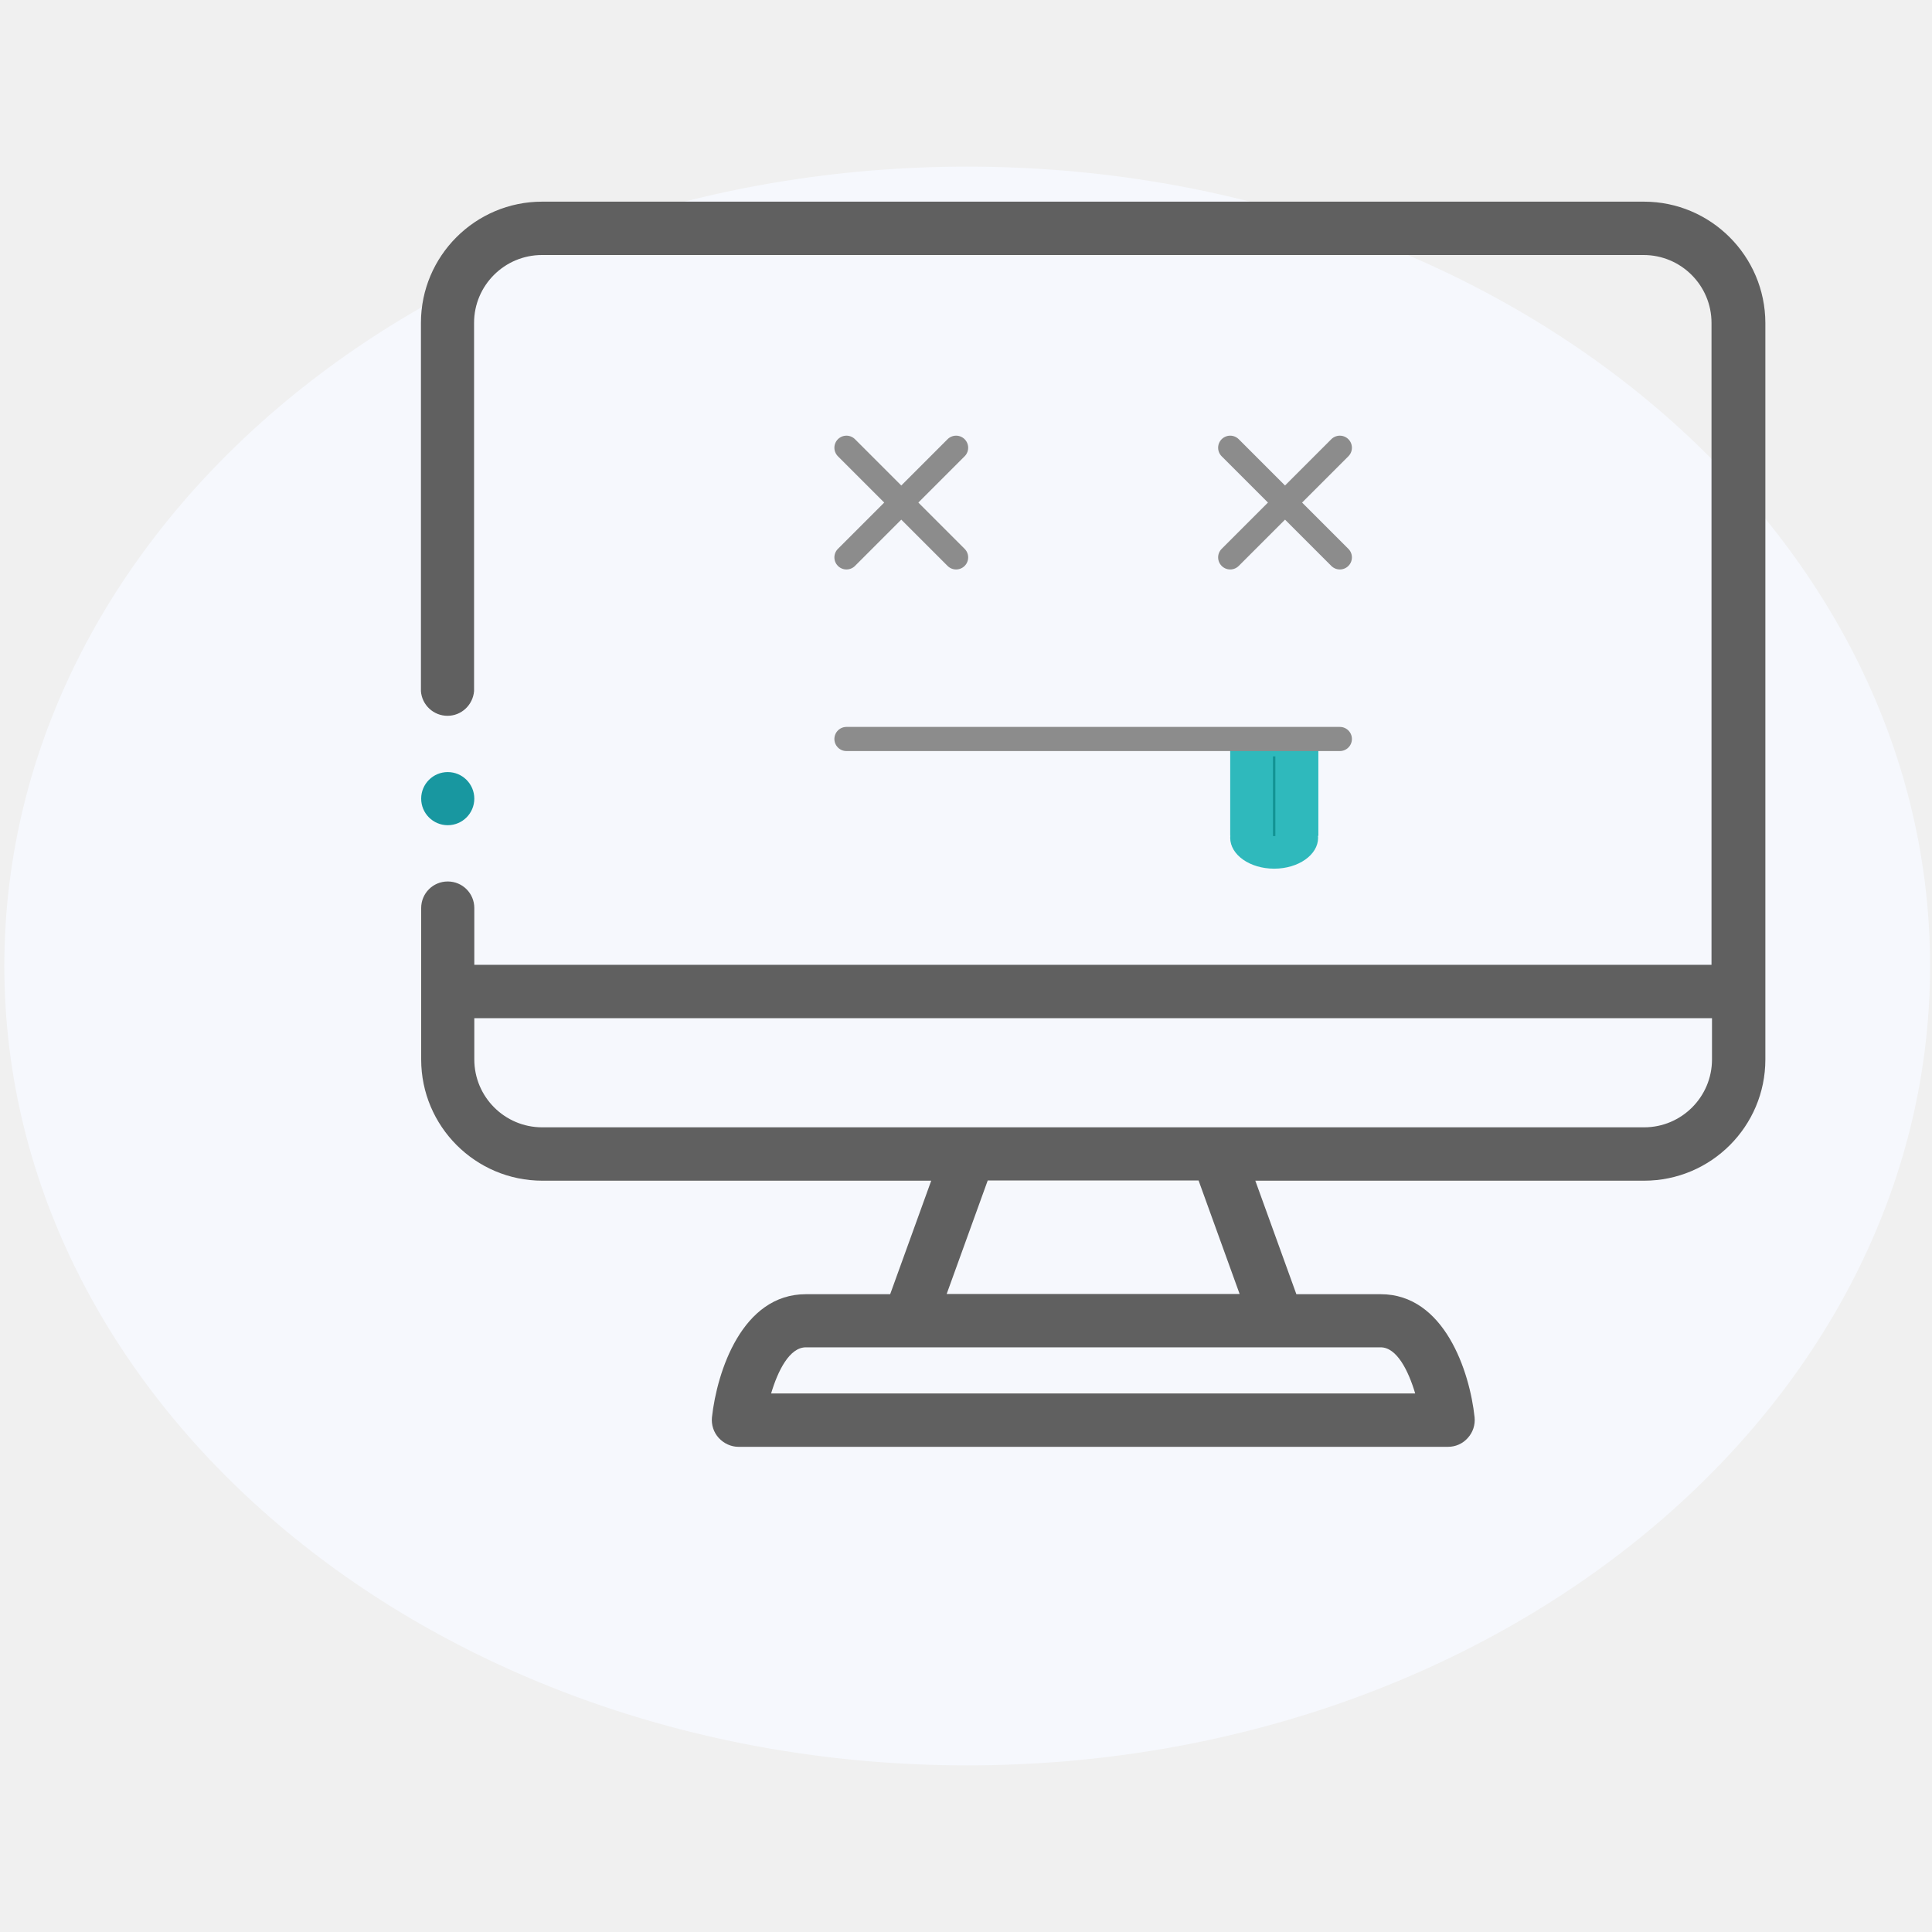
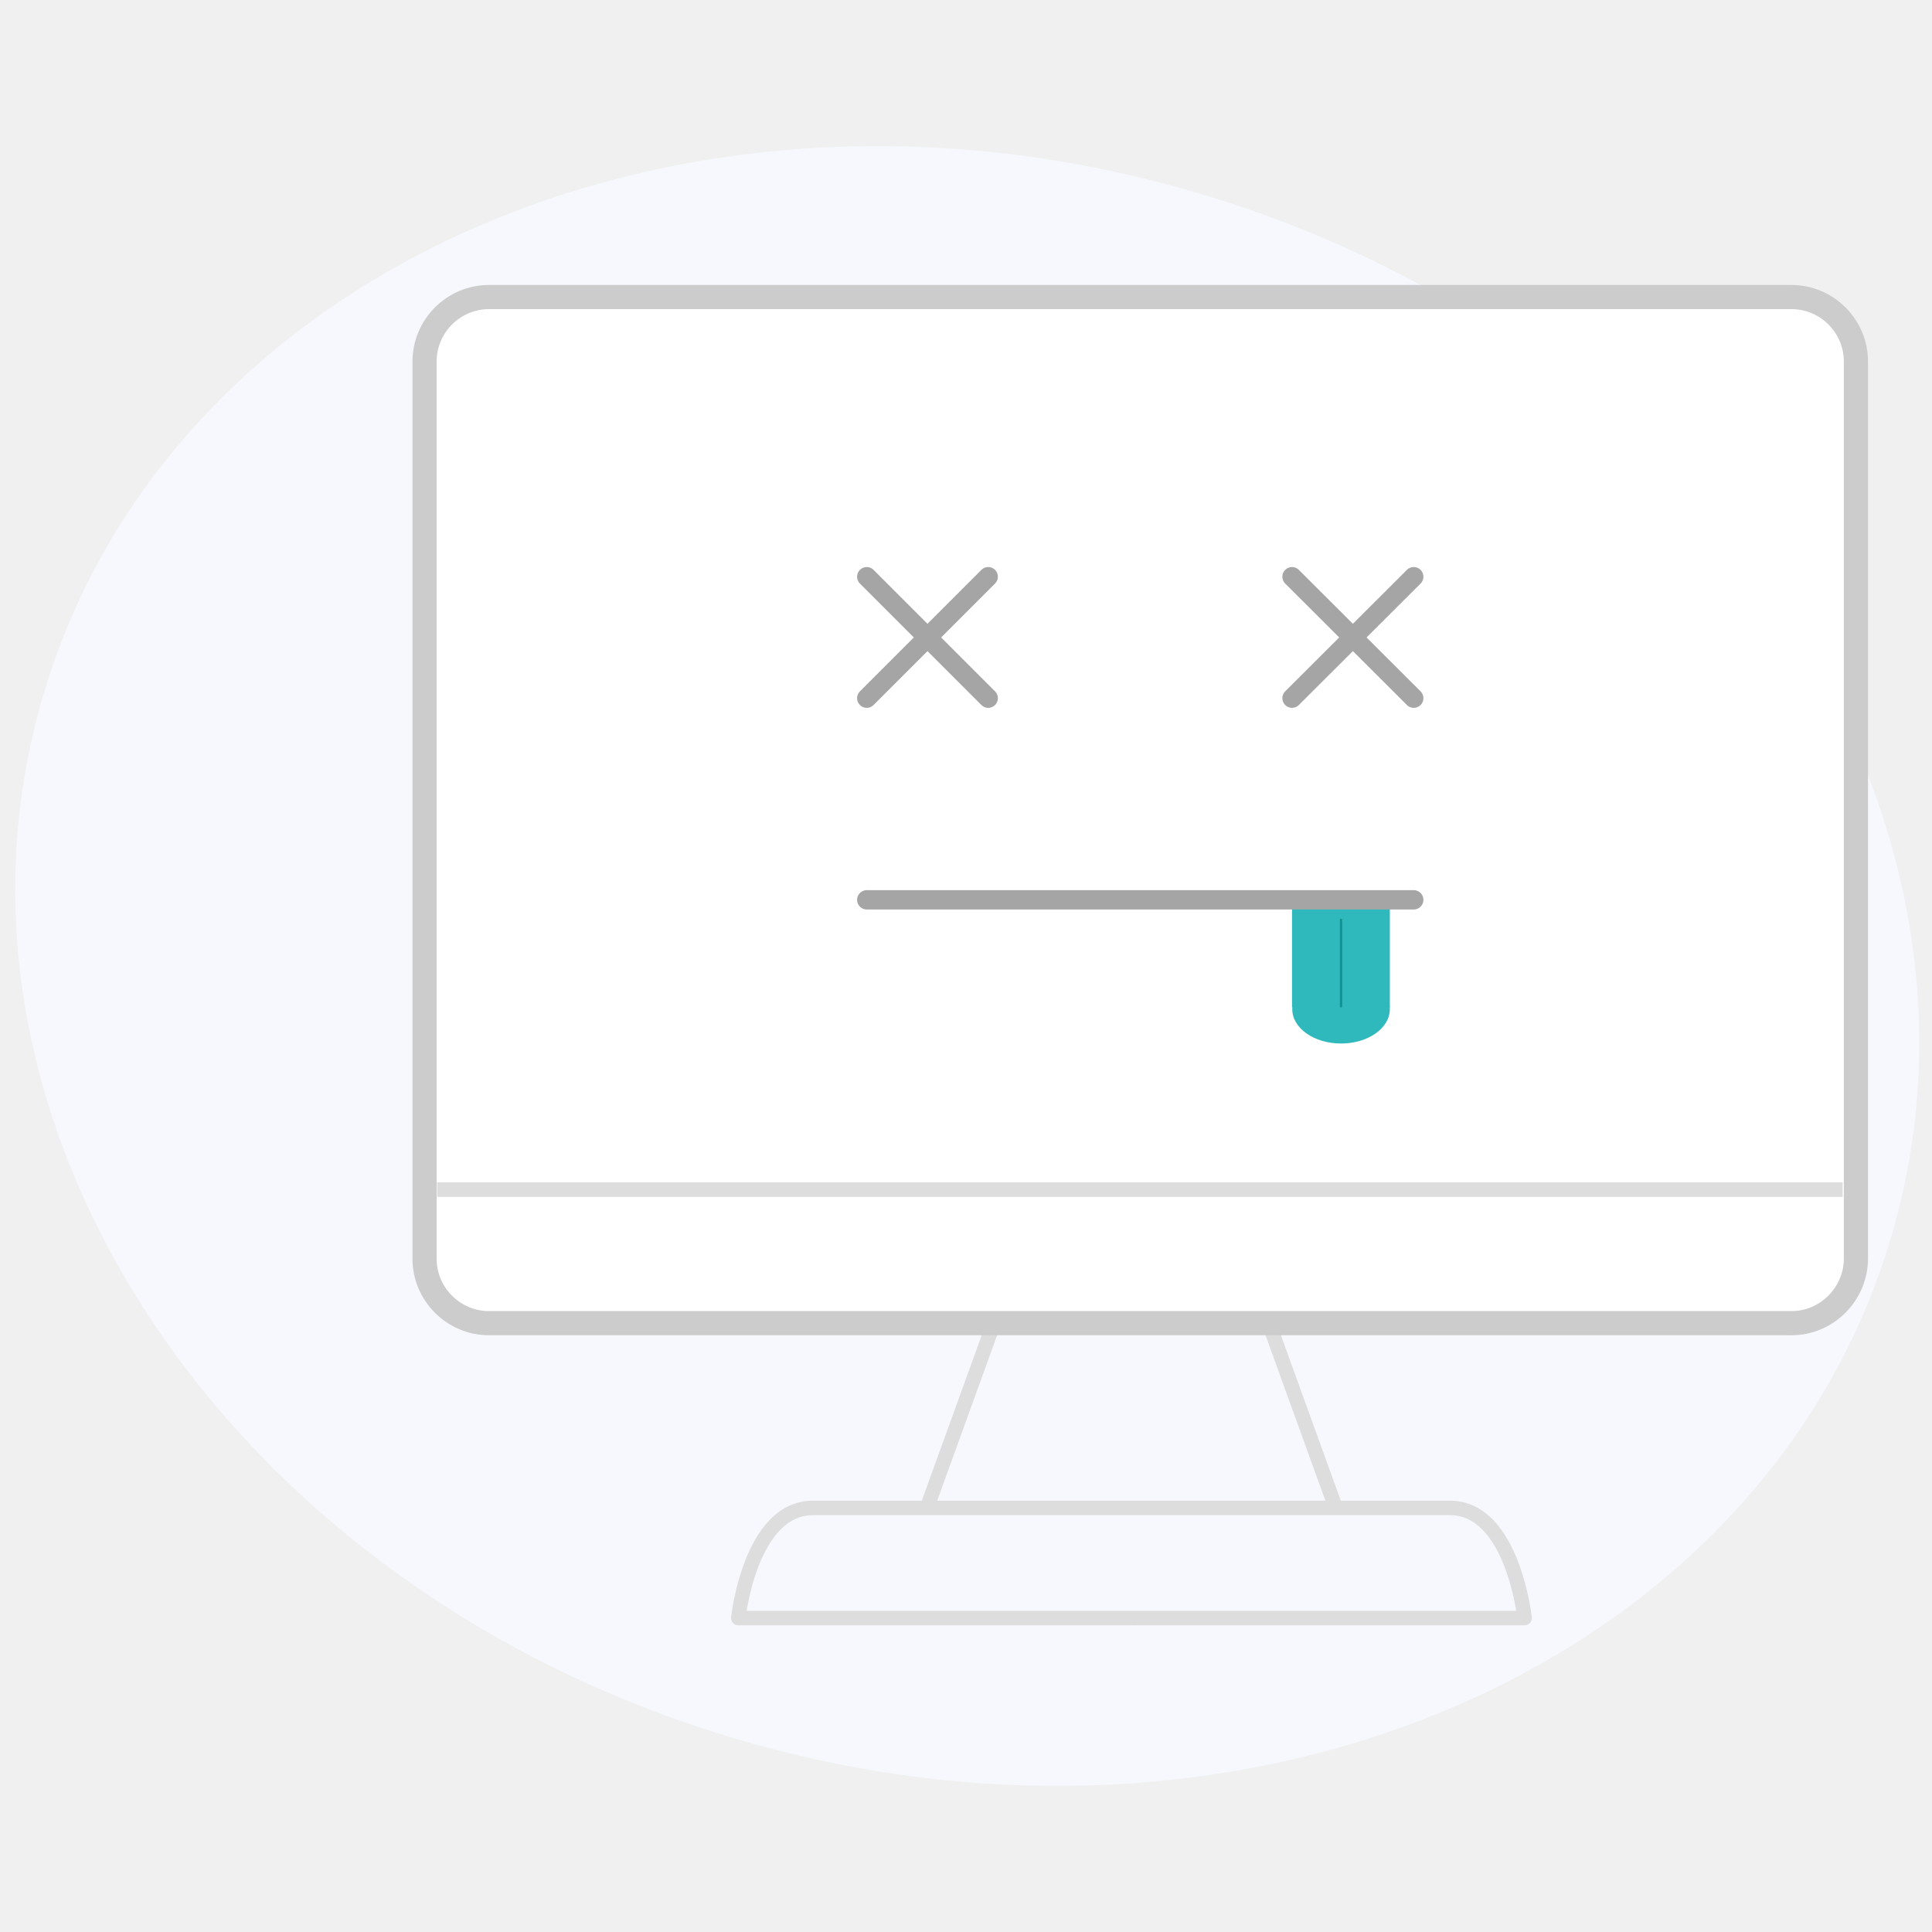
<svg xmlns="http://www.w3.org/2000/svg" version="1.1" id="Layer_1" x="0px" y="0px" viewBox="0 0 800 800" style="enable-background:new 0 0 800 800;" xml:space="preserve">
  <style type="text/css">
	.st0{fill:#F6F8FD;}
- 	.st1{fill:#1897A0;}
- 	.st2{fill:none;stroke:#8C8C8C;stroke-width:10;stroke-linecap:round;stroke-miterlimit:10;}
- 	.st3{fill:#2FB9BC;}
- 	.st4{fill:none;stroke:#129393;stroke-miterlimit:10;}
- 	.st5{fill:#606060;}
+ 	.st1{fill:none;stroke:#DDDDDD;stroke-width:6;stroke-miterlimit:10;}
+ 	.st2{fill:none;stroke:#DDDDDD;stroke-width:6;stroke-linejoin:round;stroke-miterlimit:10;}
+ 	.st3{fill:#FFFFFF;stroke:#CCCCCC;stroke-width:10;stroke-miterlimit:10;}
+ 	.st4{fill:none;stroke:#A5A5A5;stroke-width:8;stroke-linecap:round;stroke-miterlimit:10;}
+ 	.st5{fill:#2FB9BC;}
+ 	.st6{fill:none;stroke:#129393;stroke-miterlimit:10;}
+ 	.st7{fill:#DDDDDD;}
</style>
  <g>
-     <ellipse class="st0" cx="400.5" cy="400" rx="398.7" ry="331" />
+     <ellipse transform="matrix(0.2769 -0.9609 0.9609 0.2769 -94.7522 674.0903)" class="st0" cx="400.5" cy="400" rx="334" ry="398.7" />
  </g>
-   <circle class="st1" cx="185.4" cy="330.7" r="11" />
-   <line class="st2" x1="350.5" y1="185.4" x2="395.9" y2="230.8" />
-   <line class="st2" x1="395.9" y1="185.4" x2="350.5" y2="230.8" />
-   <line class="st2" x1="509.4" y1="185.4" x2="554.8" y2="230.8" />
-   <line class="st2" x1="554.8" y1="185.4" x2="509.4" y2="230.8" />
-   <ellipse class="st3" cx="527.6" cy="346.9" rx="18.2" ry="12.8" />
-   <rect x="509.4" y="306" class="st3" width="36.5" height="40.1" />
-   <line class="st2" x1="350.5" y1="306" x2="554.8" y2="306" />
-   <line class="st4" x1="527.6" y1="313.2" x2="527.6" y2="346.2" />
-   <path class="st5" d="M680.7,83.5H224.5c-27.7,0-50.2,22.5-50.2,50.2v128.1v23.5v0.9h0c0.4,5.7,5.2,10.2,11,10.2s10.5-4.5,11-10.2h0  v-0.9v-23.5V133.7c0-15.5,12.6-28.1,28.1-28.1h456.2c15.5,0,28.1,12.6,28.1,28.1v265.8H196.4v-22.8V376c0-6.1-4.9-11-11-11  s-11,4.9-11,11v0.7v22.8v39.2c0,27.7,22.5,50.2,50.2,50.2h161l-17,47h-34.9c-26.4,0-36.8,32-38.9,51c-0.3,3.1,0.7,6.2,2.8,8.5  c2.1,2.3,5.1,3.7,8.2,3.7h146.9h146.9c3.1,0,6.1-1.3,8.2-3.7c2.1-2.3,3.1-5.4,2.8-8.5c-2-18.9-12.5-51-38.9-51h-34.9l-17-47h161  c27.7,0,50.2-22.5,50.2-50.2v-305C730.9,106,708.4,83.5,680.7,83.5z M586,577H452.6H319.3c2.8-9.4,7.6-19.1,14.4-19.1h119h119  C578.4,557.9,583.2,567.6,586,577z M513.3,535.8h-60.7H392l17-47h87.3L513.3,535.8z M708.9,438.7c0,15.5-12.6,28.1-28.1,28.1H224.5  c-15.5,0-28.1-12.6-28.1-28.1v-17.1h512.5V438.7z" />
+   <g>
+     <line class="st1" x1="411.5" y1="547.9" x2="383.8" y2="624.4" />
+     <path class="st2" d="M468.5,670H305.7c0,0,4.9-45.6,30.9-45.6h131.9" />
+     <line class="st1" x1="525.4" y1="547.9" x2="553.1" y2="624.4" />
+     <path class="st2" d="M468.5,670h162.8c0,0-4.9-45.6-30.9-45.6H468.5" />
+     <path class="st3" d="M741.8,547.9H202.5c-14.7,0-26.7-12-26.7-26.7V149.7c0-14.7,12-26.7,26.7-26.7h539.3c14.7,0,26.7,12,26.7,26.7   v371.6C768.4,535.9,756.4,547.9,741.8,547.9z" />
+     <g>
+       <line class="st4" x1="358.9" y1="238.8" x2="409.2" y2="289.1" />
+       <line class="st4" x1="409.2" y1="238.8" x2="358.9" y2="289.1" />
+       <line class="st4" x1="535" y1="238.8" x2="585.4" y2="289.1" />
+       <line class="st4" x1="585.4" y1="238.8" x2="535" y2="289.1" />
+       <ellipse class="st5" cx="555.3" cy="417.9" rx="20.2" ry="14.2" />
+       <rect x="535" y="372.6" class="st5" width="40.5" height="44.5" />
+       <line class="st4" x1="358.9" y1="372.6" x2="585.4" y2="372.6" />
+       <line class="st6" x1="555.3" y1="380.5" x2="555.3" y2="417.1" />
+     </g>
+     <rect x="181" y="489.6" class="st7" width="582" height="6" />
+   </g>
</svg>
